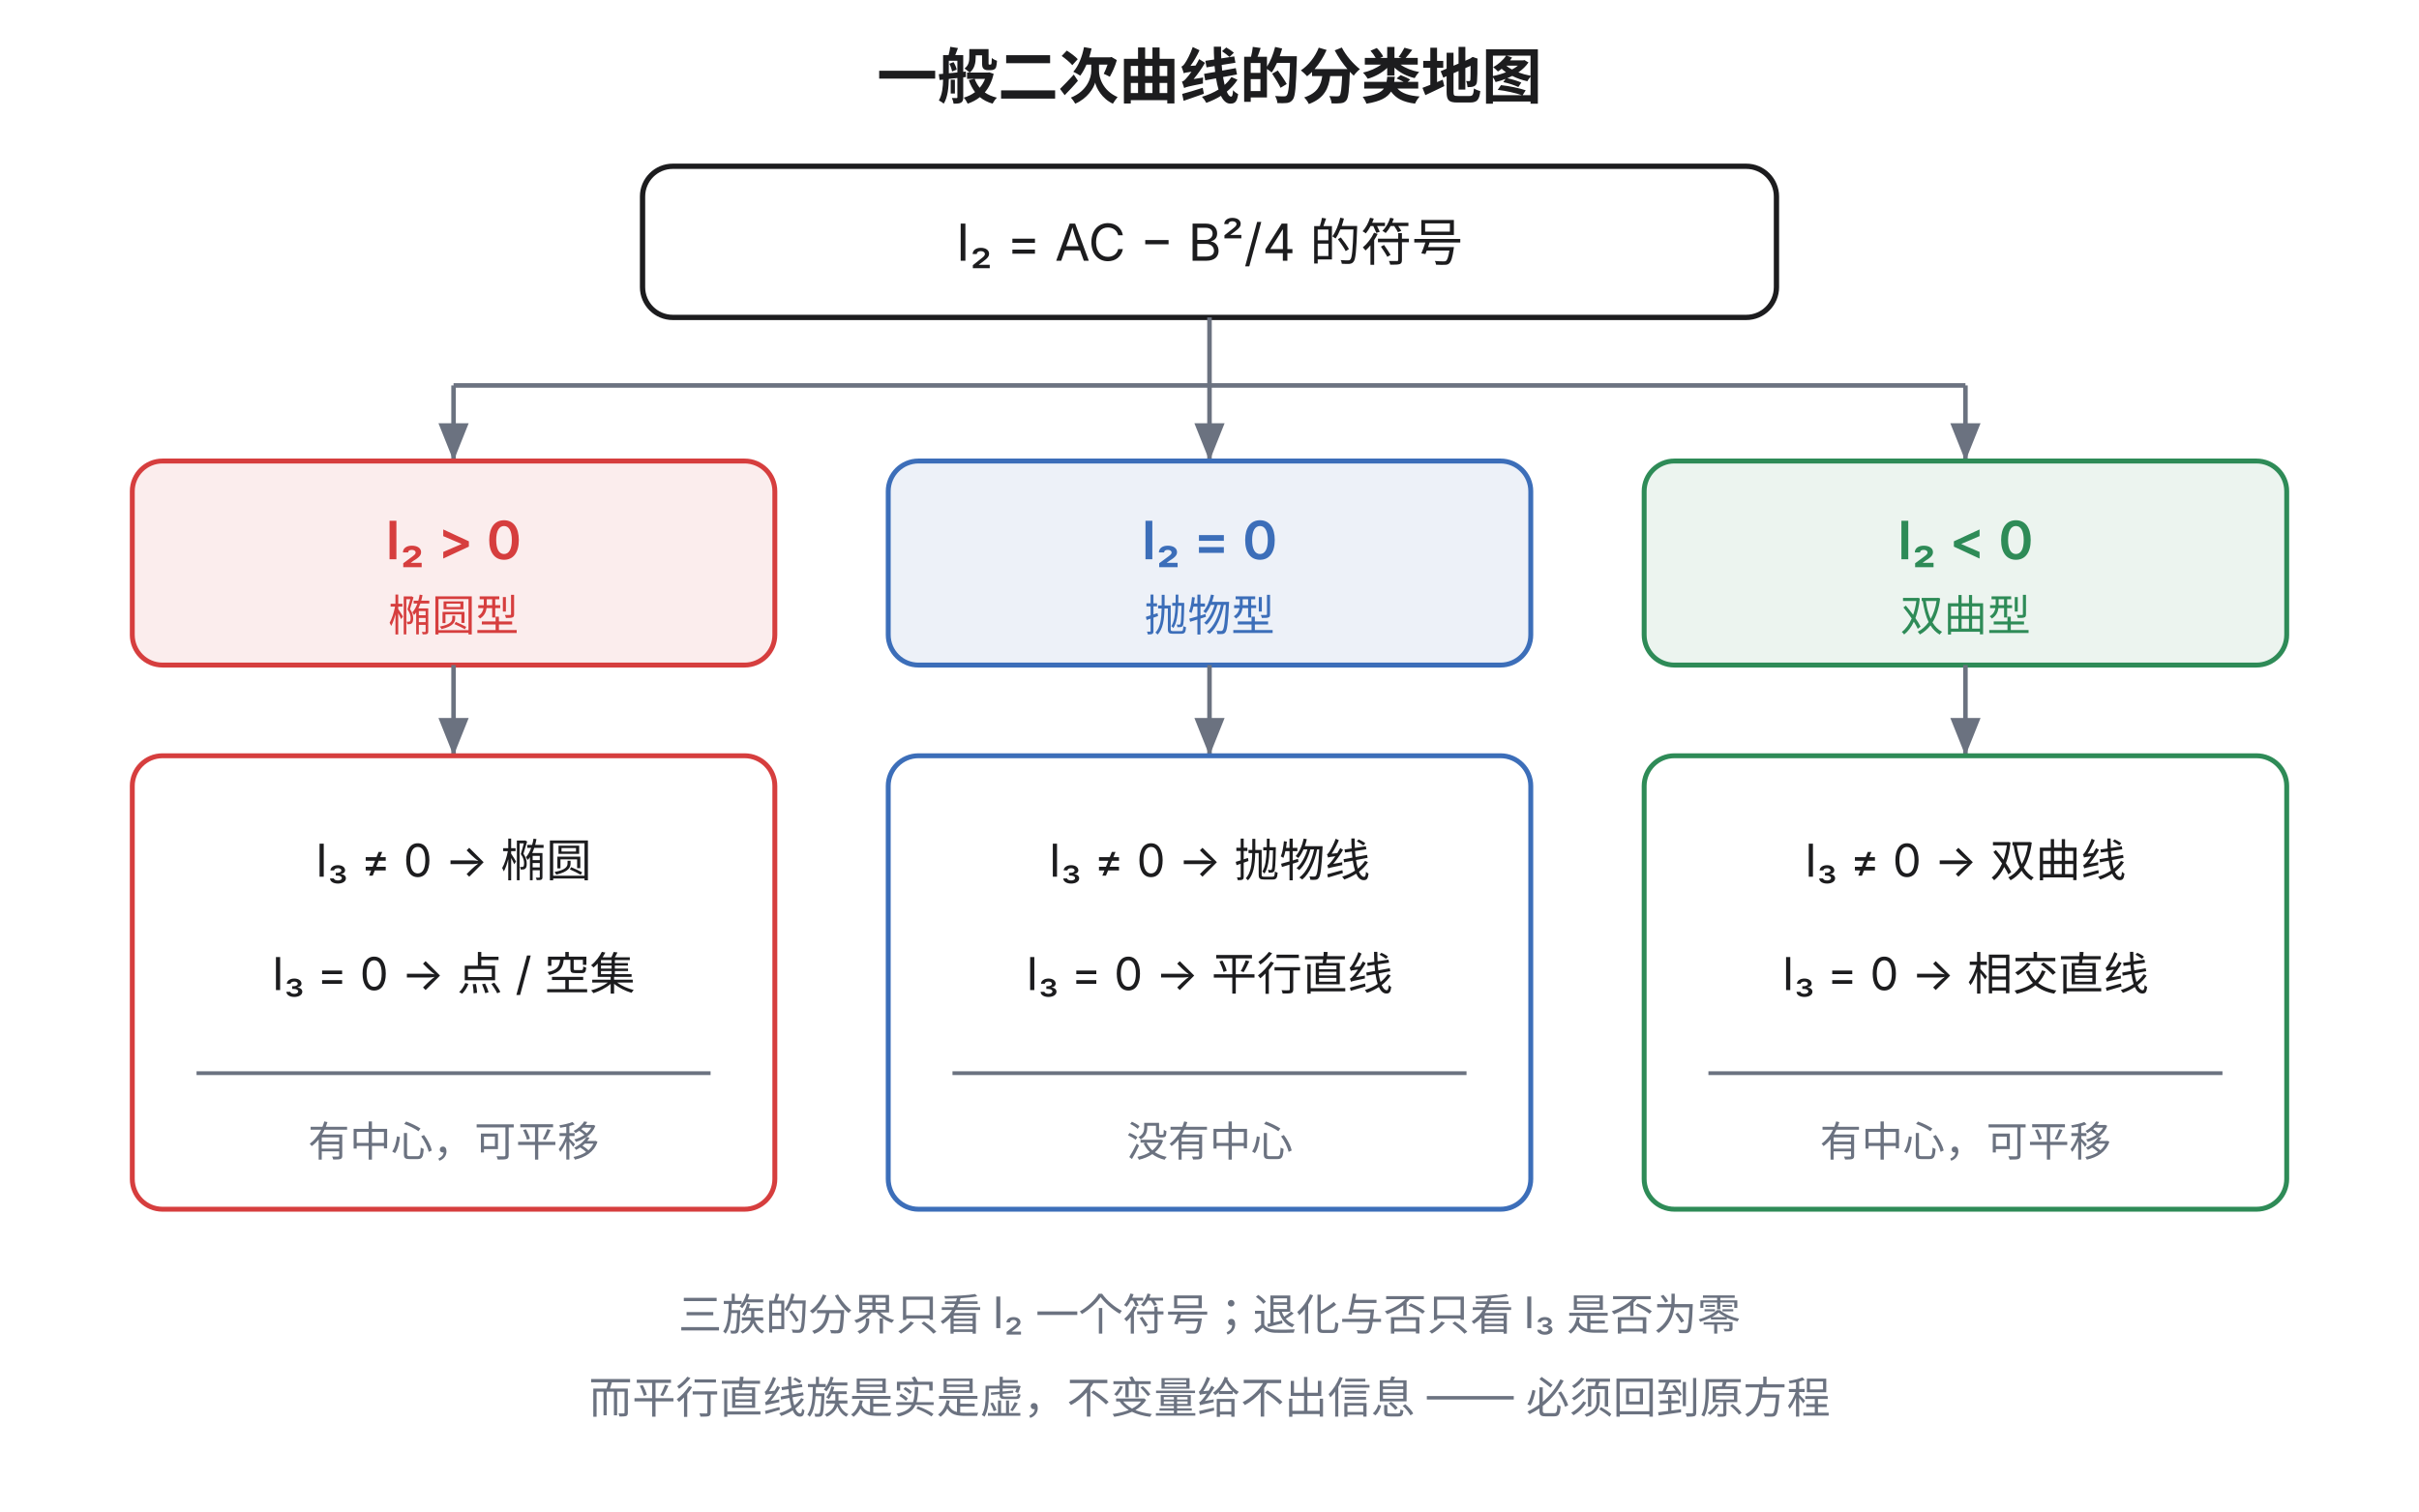
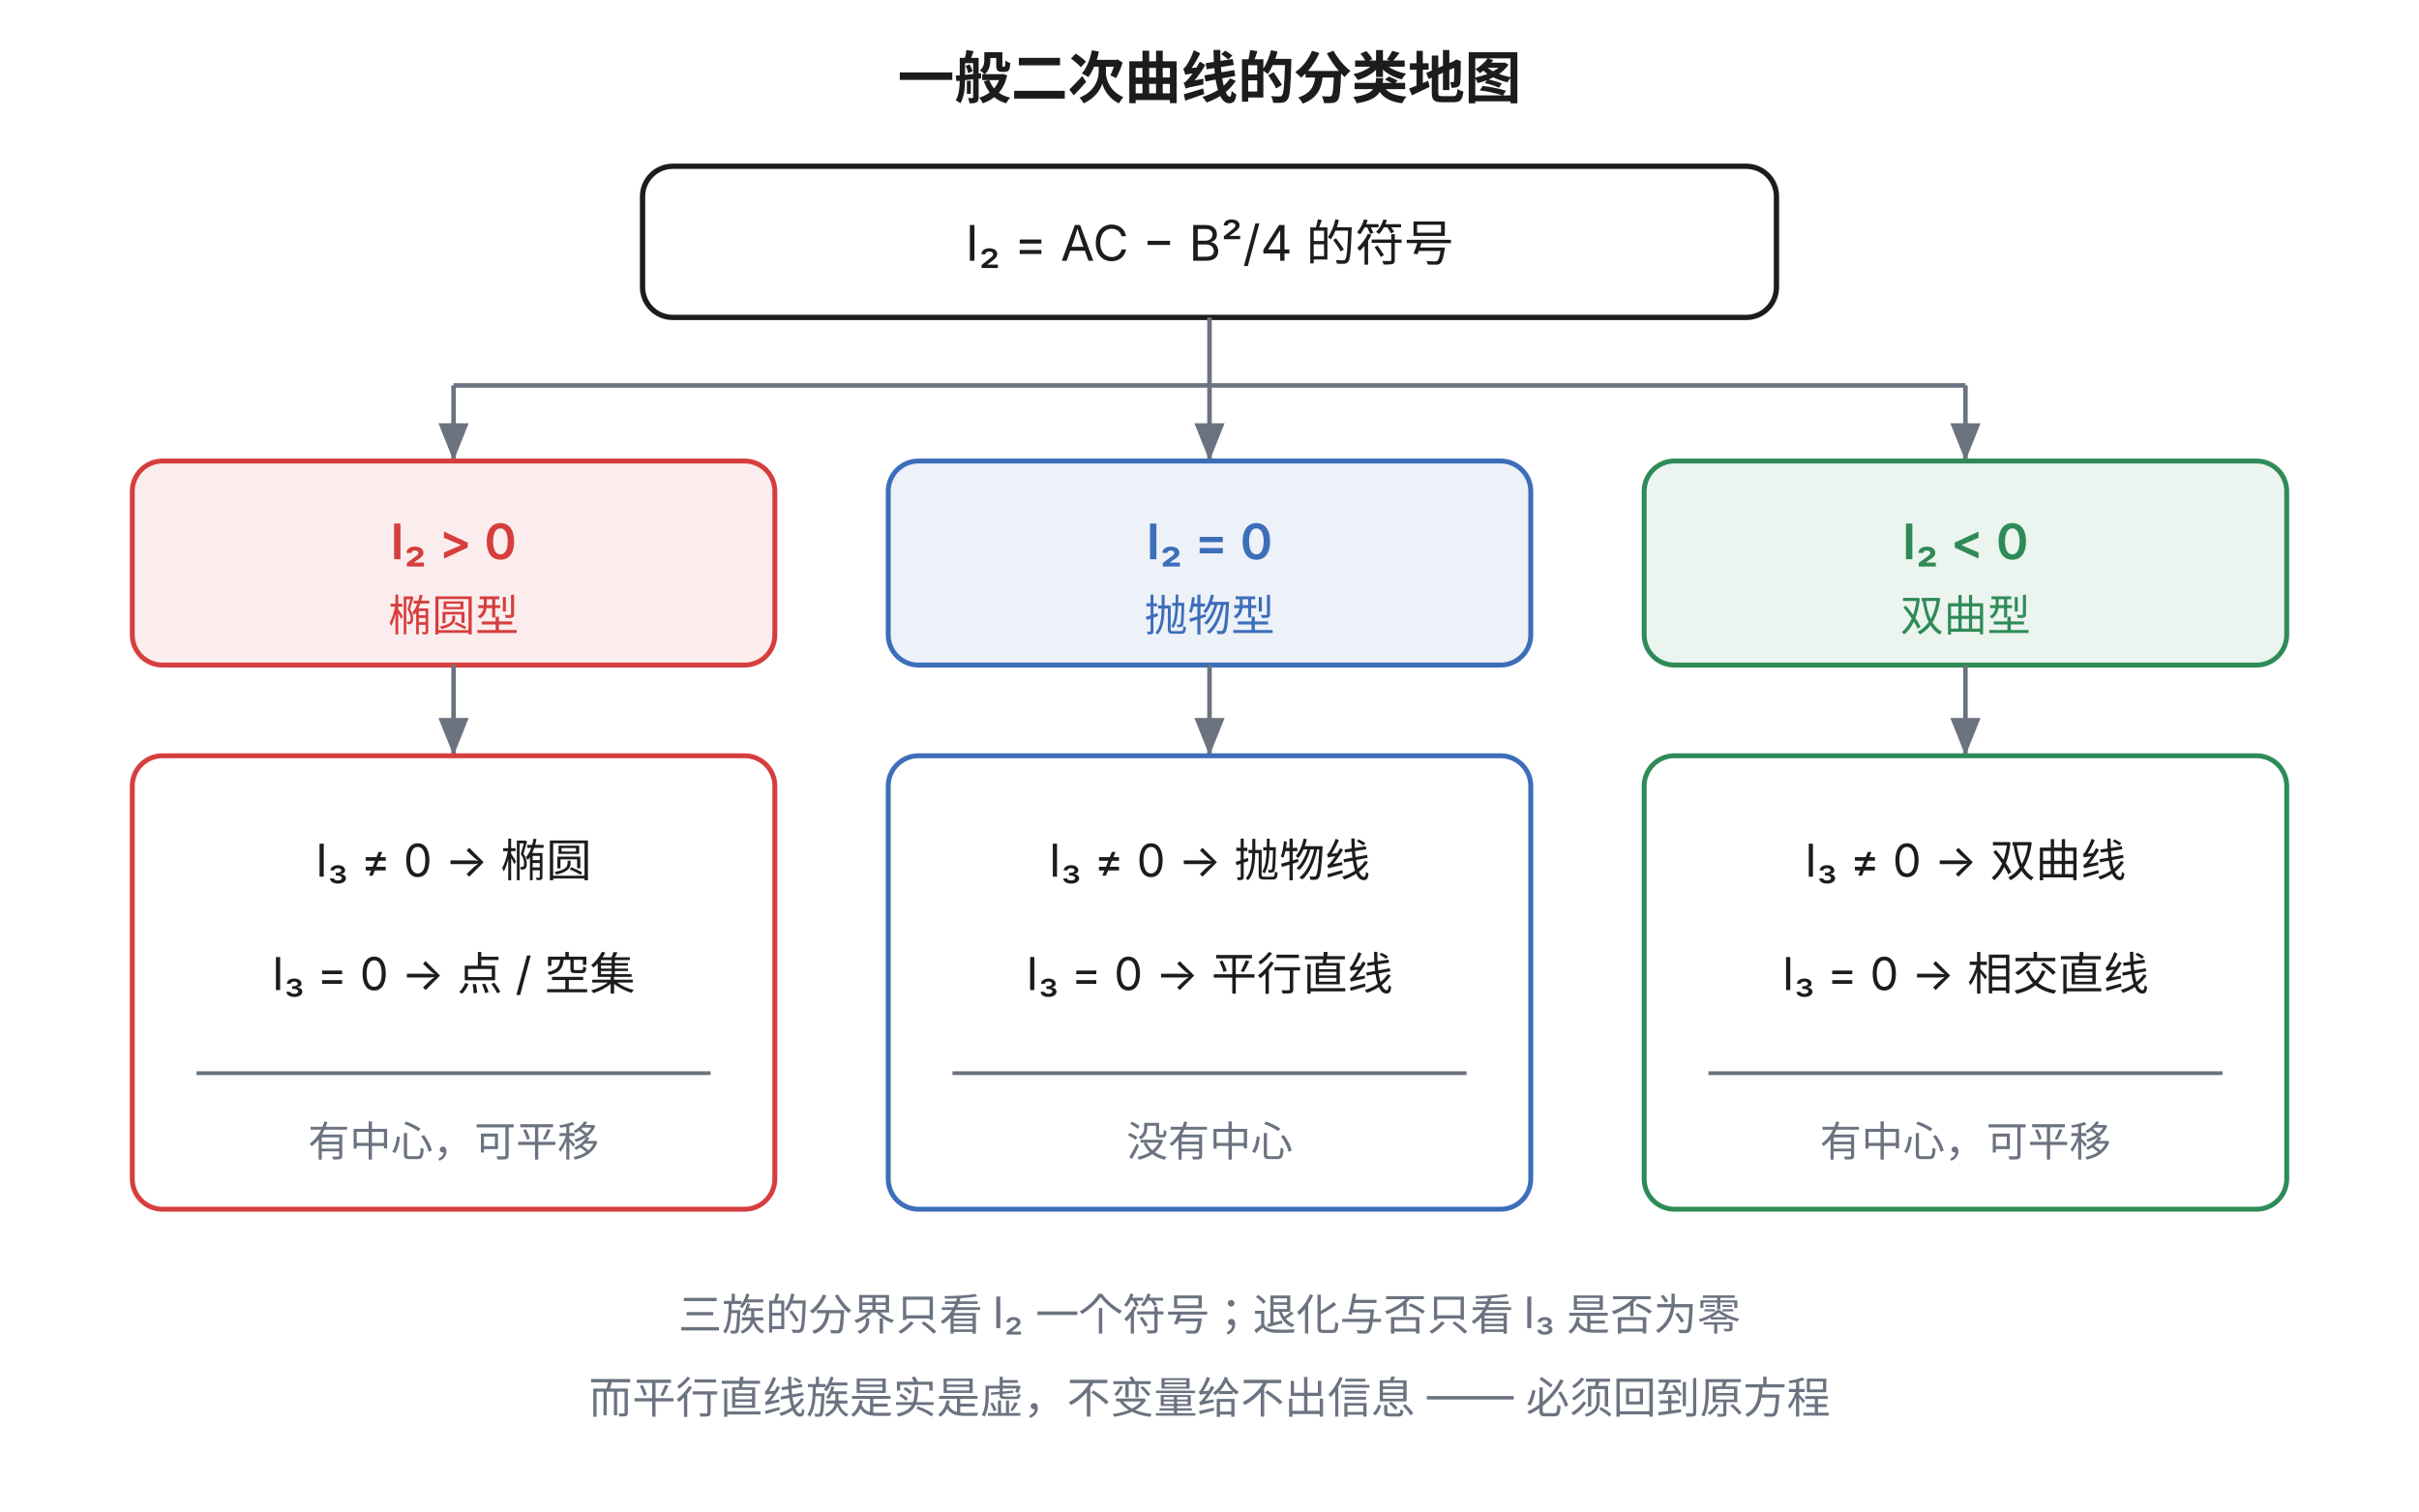
<svg xmlns="http://www.w3.org/2000/svg" width="640" height="400" viewBox="0 0 640 400" font-family="system-ui, -apple-system, 'PingFang SC', 'Noto Sans SC', sans-serif">
  <style>
    .c-red { color: #d63e3e; fill: #d63e3e; }
    .c-green { color: #2e8b57; fill: #2e8b57; }
    .c-blue { color: #3c6eb9; fill: #3c6eb9; }
    .c-ink { color: #1c1c1e; fill: #1c1c1e; }
    .c-gray { color: #6b7280; fill: #6b7280; }
    @media (prefers-color-scheme: dark) {
      .c-red { color: #f07070; fill: #f07070; }
      .c-green { color: #4caf7d; fill: #4caf7d; }
      .c-blue { color: #6b9df0; fill: #6b9df0; }
      .c-ink { color: #d8d8de; fill: #d8d8de; }
      .c-gray { color: #8e8e93; fill: #8e8e93; }
    }
    .nf { fill: none; }
  </style>
-   <text x="320" y="26" font-size="16" class="c-ink" text-anchor="middle" font-weight="600">一般二次曲线的分类地图</text>
+   <text x="320" y="26" font-size="15" class="c-ink" text-anchor="middle" font-weight="600">一般二次曲线的分类地图</text>
  <rect x="170" y="44" width="300" height="40" rx="8" class="c-ink nf" stroke="currentColor" stroke-width="1.4" />
-   <text x="320" y="69" font-size="13.5" class="c-ink" text-anchor="middle">I₂ = AC − B²/4 的符号</text>
+   <text x="320" y="69" font-size="13" class="c-ink" text-anchor="middle">I₂ = AC − B²/4 的符号</text>
  <line x1="320" y1="84" x2="320" y2="102" class="c-gray" stroke="currentColor" stroke-width="1.2" />
  <line x1="120" y1="102" x2="520" y2="102" class="c-gray" stroke="currentColor" stroke-width="1.2" />
  <line x1="120" y1="102" x2="120" y2="122" class="c-gray" stroke="currentColor" stroke-width="1.2" />
  <line x1="320" y1="102" x2="320" y2="122" class="c-gray" stroke="currentColor" stroke-width="1.2" />
  <line x1="520" y1="102" x2="520" y2="122" class="c-gray" stroke="currentColor" stroke-width="1.2" />
  <polygon points="120,122 116,112 124,112" class="c-gray" />
  <polygon points="320,122 316,112 324,112" class="c-gray" />
  <polygon points="520,122 516,112 524,112" class="c-gray" />
  <rect x="35" y="122" width="170" height="54" rx="8" class="c-red" fill-opacity="0.09" stroke="currentColor" stroke-width="1.3" />
-   <text x="120" y="148" font-size="14" class="c-red" text-anchor="middle" font-weight="600">I₂ &gt; 0</text>
+   <text x="120" y="148" font-size="13" class="c-red" text-anchor="middle" font-weight="600">I₂ &gt; 0</text>
  <text x="120" y="167" font-size="11.5" class="c-red" text-anchor="middle">椭圆型</text>
  <rect x="235" y="122" width="170" height="54" rx="8" class="c-blue" fill-opacity="0.09" stroke="currentColor" stroke-width="1.3" />
-   <text x="320" y="148" font-size="14" class="c-blue" text-anchor="middle" font-weight="600">I₂ = 0</text>
+   <text x="320" y="148" font-size="13" class="c-blue" text-anchor="middle" font-weight="600">I₂ = 0</text>
  <text x="320" y="167" font-size="11.5" class="c-blue" text-anchor="middle">抛物型</text>
  <rect x="435" y="122" width="170" height="54" rx="8" class="c-green" fill-opacity="0.09" stroke="currentColor" stroke-width="1.3" />
-   <text x="520" y="148" font-size="14" class="c-green" text-anchor="middle" font-weight="600">I₂ &lt; 0</text>
+   <text x="520" y="148" font-size="13" class="c-green" text-anchor="middle" font-weight="600">I₂ &lt; 0</text>
  <text x="520" y="167" font-size="11.5" class="c-green" text-anchor="middle">双曲型</text>
  <line x1="120" y1="176" x2="120" y2="200" class="c-gray" stroke="currentColor" stroke-width="1.2" />
  <line x1="320" y1="176" x2="320" y2="200" class="c-gray" stroke="currentColor" stroke-width="1.2" />
  <line x1="520" y1="176" x2="520" y2="200" class="c-gray" stroke="currentColor" stroke-width="1.2" />
  <polygon points="120,200 116,190 124,190" class="c-gray" />
  <polygon points="320,200 316,190 324,190" class="c-gray" />
  <polygon points="520,200 516,190 524,190" class="c-gray" />
  <rect x="35" y="200" width="170" height="120" rx="8" class="c-red nf" stroke="currentColor" stroke-width="1.3" />
  <text x="120" y="232" font-size="12" class="c-ink" text-anchor="middle">I₃ ≠ 0 → 椭圆</text>
  <text x="120" y="262" font-size="12" class="c-ink" text-anchor="middle">I₃ = 0 → 点 / 空集</text>
  <line x1="52" y1="284" x2="188" y2="284" class="c-gray" stroke="currentColor" stroke-width="1" />
  <text x="120" y="306" font-size="11" class="c-gray" text-anchor="middle">有中心，可平移</text>
  <rect x="235" y="200" width="170" height="120" rx="8" class="c-blue nf" stroke="currentColor" stroke-width="1.3" />
  <text x="320" y="232" font-size="12" class="c-ink" text-anchor="middle">I₃ ≠ 0 → 抛物线</text>
  <text x="320" y="262" font-size="12" class="c-ink" text-anchor="middle">I₃ = 0 → 平行直线</text>
  <line x1="252" y1="284" x2="388" y2="284" class="c-gray" stroke="currentColor" stroke-width="1" />
  <text x="320" y="306" font-size="11" class="c-gray" text-anchor="middle">没有中心</text>
  <rect x="435" y="200" width="170" height="120" rx="8" class="c-green nf" stroke="currentColor" stroke-width="1.3" />
  <text x="520" y="232" font-size="12" class="c-ink" text-anchor="middle">I₃ ≠ 0 → 双曲线</text>
  <text x="520" y="262" font-size="12" class="c-ink" text-anchor="middle">I₃ = 0 → 相交直线</text>
  <line x1="452" y1="284" x2="588" y2="284" class="c-gray" stroke="currentColor" stroke-width="1" />
  <text x="520" y="306" font-size="11" class="c-gray" text-anchor="middle">有中心，可平移</text>
  <text x="320" y="352" font-size="11.5" class="c-gray" text-anchor="middle">三族的分界只看 I₂ 一个符号；退化与否只看 I₃ 是否为零</text>
  <text x="320" y="374" font-size="11.5" class="c-gray" text-anchor="middle">而平行直线族是实是虚，不变量给不出信息 —— 必须回到原方程</text>
</svg>
